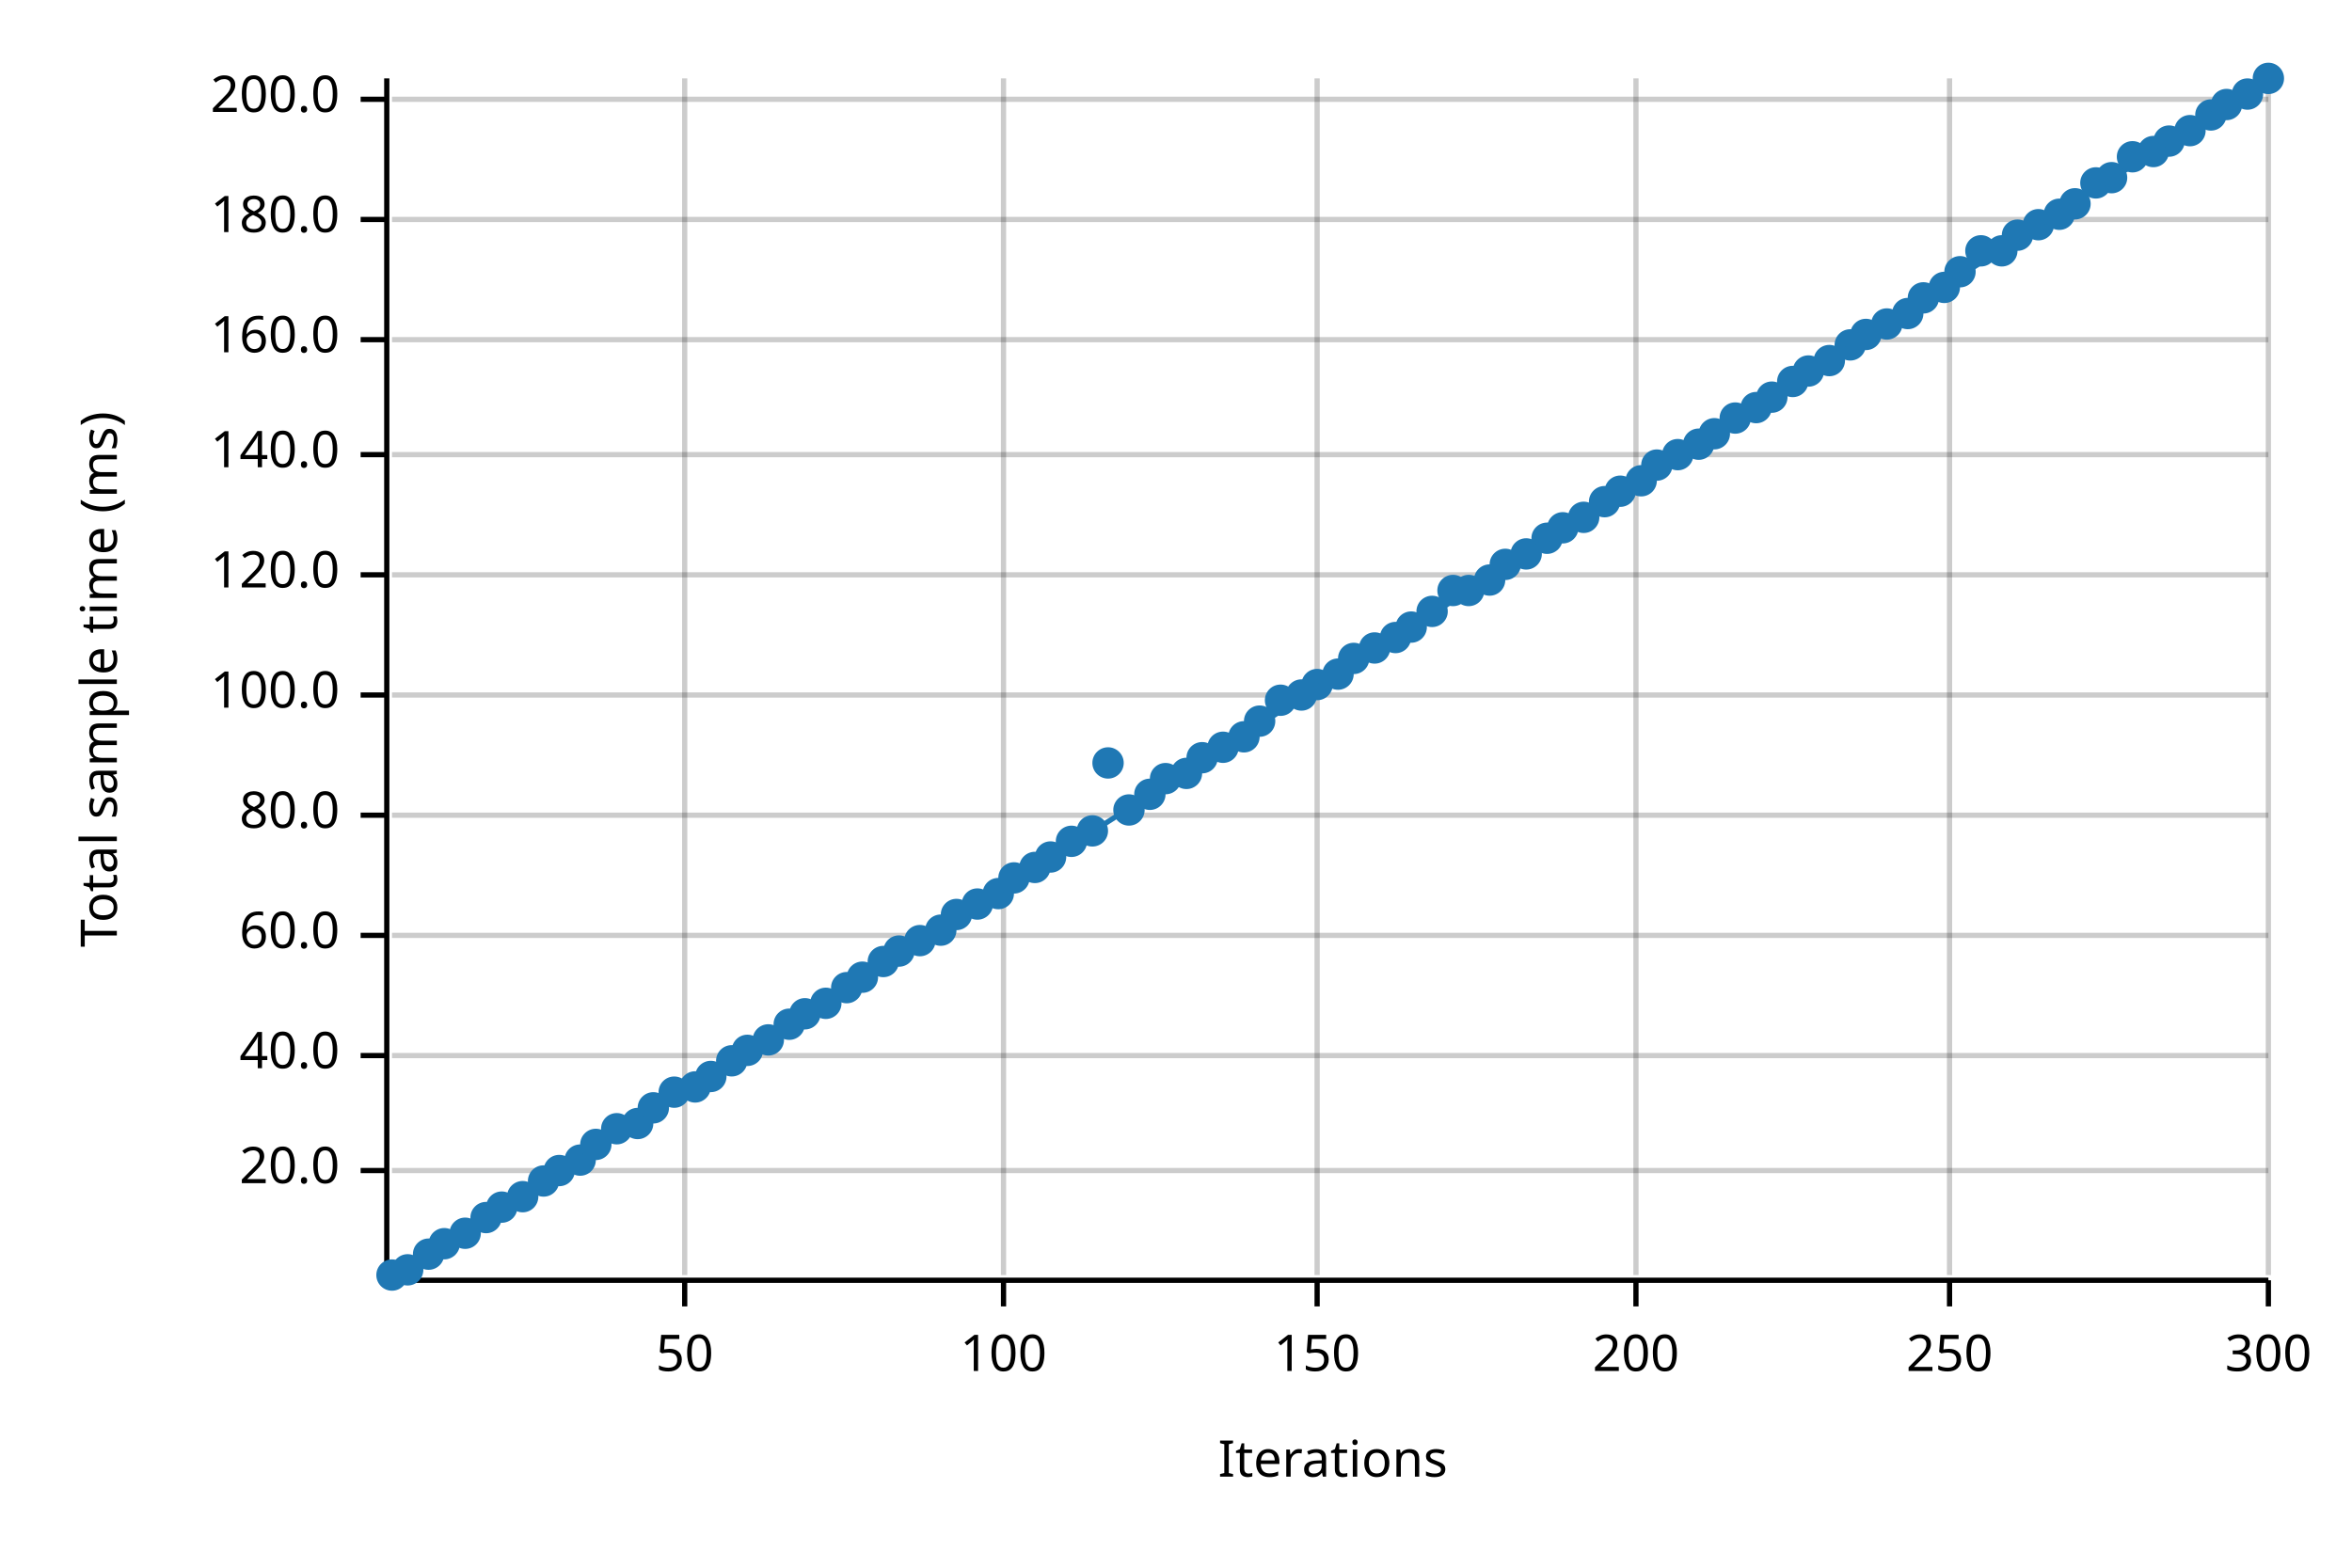
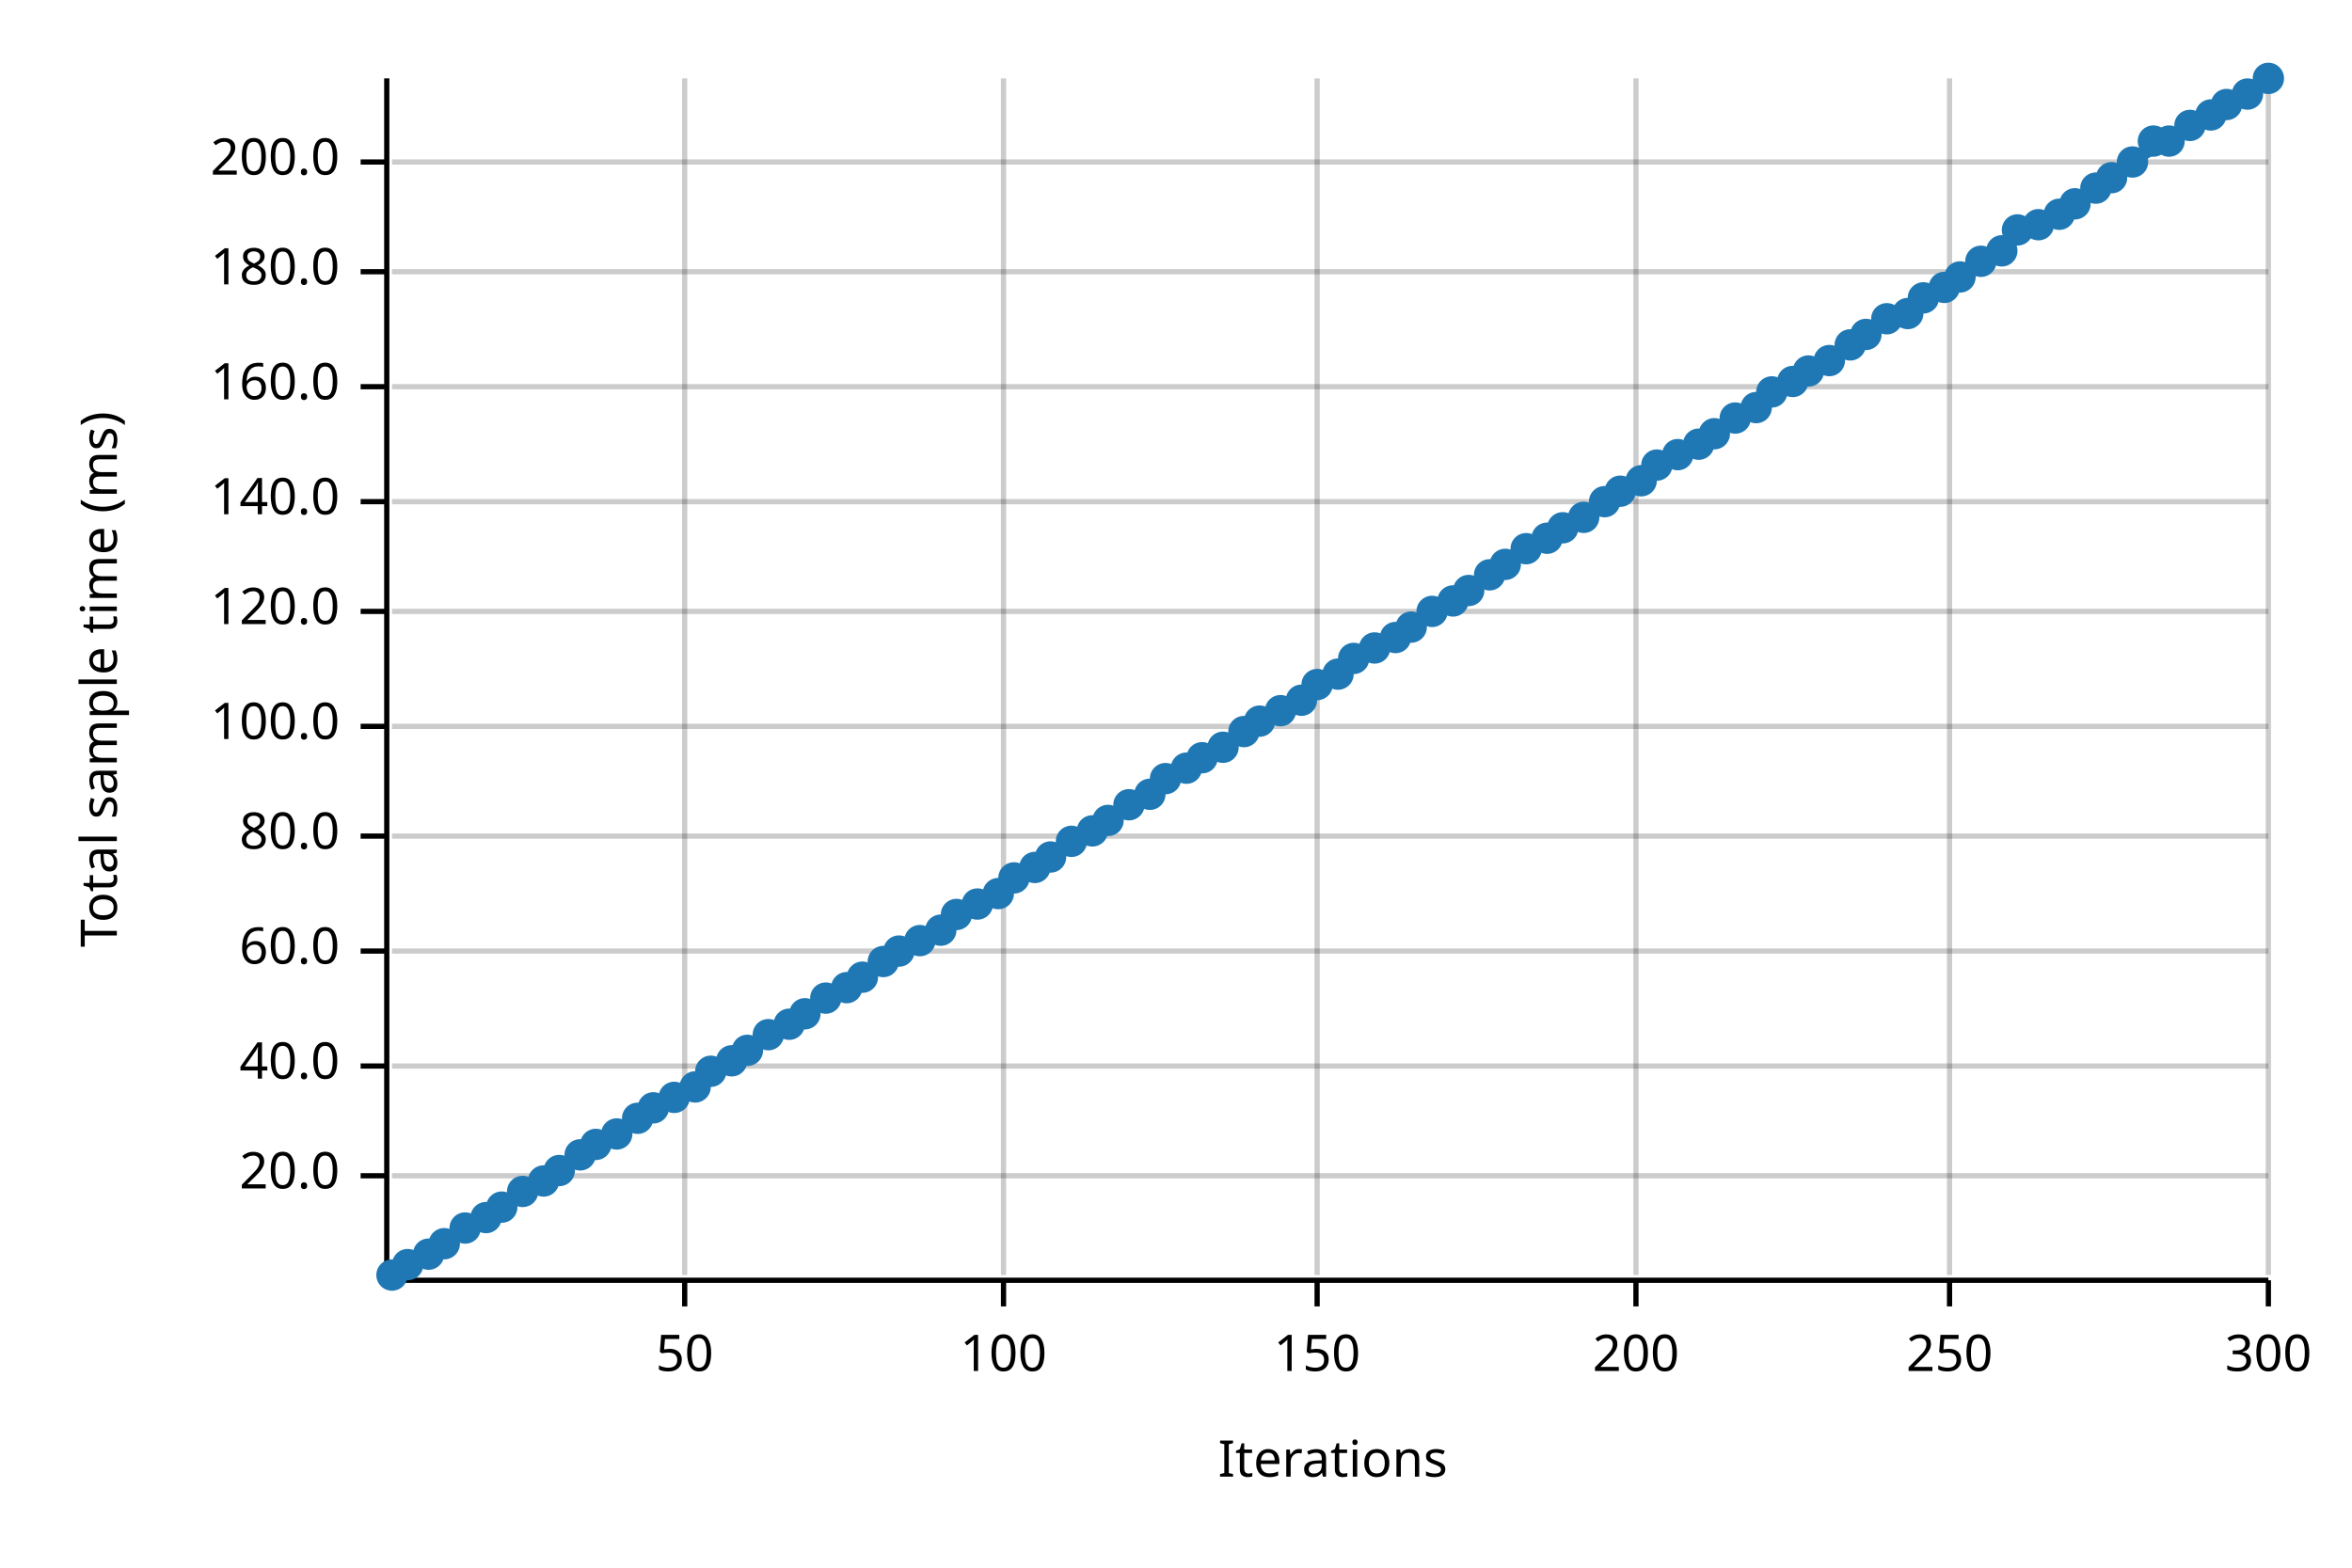
<svg xmlns="http://www.w3.org/2000/svg" width="450" height="300" viewBox="0 0 450 300">
  <text x="15" y="130" dy="0.76em" text-anchor="middle" font-family="sans-serif" font-size="9.677" opacity="1" fill="#000000" transform="rotate(270, 15, 130)">
Total sample time (ms)
</text>
  <text x="255" y="285" dy="-0.5ex" text-anchor="middle" font-family="sans-serif" font-size="9.677" opacity="1" fill="#000000">
Iterations
</text>
  <line opacity="0.2" stroke="#000000" stroke-width="1" x1="131" y1="244" x2="131" y2="15" />
  <line opacity="0.2" stroke="#000000" stroke-width="1" x1="192" y1="244" x2="192" y2="15" />
  <line opacity="0.2" stroke="#000000" stroke-width="1" x1="252" y1="244" x2="252" y2="15" />
  <line opacity="0.2" stroke="#000000" stroke-width="1" x1="313" y1="244" x2="313" y2="15" />
  <line opacity="0.2" stroke="#000000" stroke-width="1" x1="373" y1="244" x2="373" y2="15" />
  <line opacity="0.2" stroke="#000000" stroke-width="1" x1="434" y1="244" x2="434" y2="15" />
-   <line opacity="0.2" stroke="#000000" stroke-width="1" x1="75" y1="224" x2="434" y2="224" />
-   <line opacity="0.2" stroke="#000000" stroke-width="1" x1="75" y1="202" x2="434" y2="202" />
-   <line opacity="0.2" stroke="#000000" stroke-width="1" x1="75" y1="179" x2="434" y2="179" />
-   <line opacity="0.2" stroke="#000000" stroke-width="1" x1="75" y1="156" x2="434" y2="156" />
-   <line opacity="0.2" stroke="#000000" stroke-width="1" x1="75" y1="133" x2="434" y2="133" />
-   <line opacity="0.2" stroke="#000000" stroke-width="1" x1="75" y1="110" x2="434" y2="110" />
-   <line opacity="0.2" stroke="#000000" stroke-width="1" x1="75" y1="87" x2="434" y2="87" />
-   <line opacity="0.2" stroke="#000000" stroke-width="1" x1="75" y1="65" x2="434" y2="65" />
-   <line opacity="0.2" stroke="#000000" stroke-width="1" x1="75" y1="42" x2="434" y2="42" />
-   <line opacity="0.2" stroke="#000000" stroke-width="1" x1="75" y1="19" x2="434" y2="19" />
+   <line opacity="0.2" stroke="#000000" stroke-width="1" x1="75" y1="225" x2="434" y2="225" />
+   <line opacity="0.2" stroke="#000000" stroke-width="1" x1="75" y1="204" x2="434" y2="204" />
+   <line opacity="0.2" stroke="#000000" stroke-width="1" x1="75" y1="182" x2="434" y2="182" />
+   <line opacity="0.2" stroke="#000000" stroke-width="1" x1="75" y1="160" x2="434" y2="160" />
+   <line opacity="0.2" stroke="#000000" stroke-width="1" x1="75" y1="139" x2="434" y2="139" />
+   <line opacity="0.2" stroke="#000000" stroke-width="1" x1="75" y1="117" x2="434" y2="117" />
+   <line opacity="0.2" stroke="#000000" stroke-width="1" x1="75" y1="96" x2="434" y2="96" />
+   <line opacity="0.2" stroke="#000000" stroke-width="1" x1="75" y1="74" x2="434" y2="74" />
+   <line opacity="0.2" stroke="#000000" stroke-width="1" x1="75" y1="52" x2="434" y2="52" />
+   <line opacity="0.2" stroke="#000000" stroke-width="1" x1="75" y1="31" x2="434" y2="31" />
  <polyline fill="none" opacity="1" stroke="#000000" stroke-width="1" points="74,15 74,244 " />
-   <text x="65" y="224" dy="0.5ex" text-anchor="end" font-family="sans-serif" font-size="9.677" opacity="1" fill="#000000">
+   <text x="65" y="225" dy="0.5ex" text-anchor="end" font-family="sans-serif" font-size="9.677" opacity="1" fill="#000000">
20.0
</text>
-   <polyline fill="none" opacity="1" stroke="#000000" stroke-width="1" points="69,224 74,224 " />
-   <text x="65" y="202" dy="0.5ex" text-anchor="end" font-family="sans-serif" font-size="9.677" opacity="1" fill="#000000">
+   <polyline fill="none" opacity="1" stroke="#000000" stroke-width="1" points="69,225 74,225 " />
+   <text x="65" y="204" dy="0.5ex" text-anchor="end" font-family="sans-serif" font-size="9.677" opacity="1" fill="#000000">
40.0
</text>
-   <polyline fill="none" opacity="1" stroke="#000000" stroke-width="1" points="69,202 74,202 " />
-   <text x="65" y="179" dy="0.5ex" text-anchor="end" font-family="sans-serif" font-size="9.677" opacity="1" fill="#000000">
+   <polyline fill="none" opacity="1" stroke="#000000" stroke-width="1" points="69,204 74,204 " />
+   <text x="65" y="182" dy="0.5ex" text-anchor="end" font-family="sans-serif" font-size="9.677" opacity="1" fill="#000000">
60.0
</text>
-   <polyline fill="none" opacity="1" stroke="#000000" stroke-width="1" points="69,179 74,179 " />
-   <text x="65" y="156" dy="0.5ex" text-anchor="end" font-family="sans-serif" font-size="9.677" opacity="1" fill="#000000">
+   <polyline fill="none" opacity="1" stroke="#000000" stroke-width="1" points="69,182 74,182 " />
+   <text x="65" y="160" dy="0.5ex" text-anchor="end" font-family="sans-serif" font-size="9.677" opacity="1" fill="#000000">
80.0
</text>
-   <polyline fill="none" opacity="1" stroke="#000000" stroke-width="1" points="69,156 74,156 " />
-   <text x="65" y="133" dy="0.5ex" text-anchor="end" font-family="sans-serif" font-size="9.677" opacity="1" fill="#000000">
+   <polyline fill="none" opacity="1" stroke="#000000" stroke-width="1" points="69,160 74,160 " />
+   <text x="65" y="139" dy="0.5ex" text-anchor="end" font-family="sans-serif" font-size="9.677" opacity="1" fill="#000000">
100.0
</text>
-   <polyline fill="none" opacity="1" stroke="#000000" stroke-width="1" points="69,133 74,133 " />
-   <text x="65" y="110" dy="0.5ex" text-anchor="end" font-family="sans-serif" font-size="9.677" opacity="1" fill="#000000">
+   <polyline fill="none" opacity="1" stroke="#000000" stroke-width="1" points="69,139 74,139 " />
+   <text x="65" y="117" dy="0.5ex" text-anchor="end" font-family="sans-serif" font-size="9.677" opacity="1" fill="#000000">
120.0
</text>
-   <polyline fill="none" opacity="1" stroke="#000000" stroke-width="1" points="69,110 74,110 " />
-   <text x="65" y="87" dy="0.5ex" text-anchor="end" font-family="sans-serif" font-size="9.677" opacity="1" fill="#000000">
+   <polyline fill="none" opacity="1" stroke="#000000" stroke-width="1" points="69,117 74,117 " />
+   <text x="65" y="96" dy="0.5ex" text-anchor="end" font-family="sans-serif" font-size="9.677" opacity="1" fill="#000000">
140.0
</text>
-   <polyline fill="none" opacity="1" stroke="#000000" stroke-width="1" points="69,87 74,87 " />
-   <text x="65" y="65" dy="0.5ex" text-anchor="end" font-family="sans-serif" font-size="9.677" opacity="1" fill="#000000">
+   <polyline fill="none" opacity="1" stroke="#000000" stroke-width="1" points="69,96 74,96 " />
+   <text x="65" y="74" dy="0.5ex" text-anchor="end" font-family="sans-serif" font-size="9.677" opacity="1" fill="#000000">
160.0
</text>
-   <polyline fill="none" opacity="1" stroke="#000000" stroke-width="1" points="69,65 74,65 " />
-   <text x="65" y="42" dy="0.5ex" text-anchor="end" font-family="sans-serif" font-size="9.677" opacity="1" fill="#000000">
+   <polyline fill="none" opacity="1" stroke="#000000" stroke-width="1" points="69,74 74,74 " />
+   <text x="65" y="52" dy="0.5ex" text-anchor="end" font-family="sans-serif" font-size="9.677" opacity="1" fill="#000000">
180.0
</text>
-   <polyline fill="none" opacity="1" stroke="#000000" stroke-width="1" points="69,42 74,42 " />
-   <text x="65" y="19" dy="0.5ex" text-anchor="end" font-family="sans-serif" font-size="9.677" opacity="1" fill="#000000">
+   <polyline fill="none" opacity="1" stroke="#000000" stroke-width="1" points="69,52 74,52 " />
+   <text x="65" y="31" dy="0.5ex" text-anchor="end" font-family="sans-serif" font-size="9.677" opacity="1" fill="#000000">
200.0
</text>
-   <polyline fill="none" opacity="1" stroke="#000000" stroke-width="1" points="69,19 74,19 " />
+   <polyline fill="none" opacity="1" stroke="#000000" stroke-width="1" points="69,31 74,31 " />
  <polyline fill="none" opacity="1" stroke="#000000" stroke-width="1" points="75,245 434,245 " />
  <text x="131" y="255" dy="0.76em" text-anchor="middle" font-family="sans-serif" font-size="9.677" opacity="1" fill="#000000">
50
</text>
  <polyline fill="none" opacity="1" stroke="#000000" stroke-width="1" points="131,245 131,250 " />
  <text x="192" y="255" dy="0.76em" text-anchor="middle" font-family="sans-serif" font-size="9.677" opacity="1" fill="#000000">
100
</text>
  <polyline fill="none" opacity="1" stroke="#000000" stroke-width="1" points="192,245 192,250 " />
  <text x="252" y="255" dy="0.76em" text-anchor="middle" font-family="sans-serif" font-size="9.677" opacity="1" fill="#000000">
150
</text>
  <polyline fill="none" opacity="1" stroke="#000000" stroke-width="1" points="252,245 252,250 " />
  <text x="313" y="255" dy="0.76em" text-anchor="middle" font-family="sans-serif" font-size="9.677" opacity="1" fill="#000000">
200
</text>
  <polyline fill="none" opacity="1" stroke="#000000" stroke-width="1" points="313,245 313,250 " />
  <text x="373" y="255" dy="0.76em" text-anchor="middle" font-family="sans-serif" font-size="9.677" opacity="1" fill="#000000">
250
</text>
  <polyline fill="none" opacity="1" stroke="#000000" stroke-width="1" points="373,245 373,250 " />
  <text x="434" y="255" dy="0.76em" text-anchor="middle" font-family="sans-serif" font-size="9.677" opacity="1" fill="#000000">
300
</text>
  <polyline fill="none" opacity="1" stroke="#000000" stroke-width="1" points="434,245 434,250 " />
  <circle cx="75" cy="244" r="3" opacity="1" fill="#1F78B4" stroke="none" stroke-width="1" />
-   <circle cx="78" cy="243" r="3" opacity="1" fill="#1F78B4" stroke="none" stroke-width="1" />
+   <circle cx="78" cy="242" r="3" opacity="1" fill="#1F78B4" stroke="none" stroke-width="1" />
  <circle cx="82" cy="240" r="3" opacity="1" fill="#1F78B4" stroke="none" stroke-width="1" />
  <circle cx="85" cy="238" r="3" opacity="1" fill="#1F78B4" stroke="none" stroke-width="1" />
-   <circle cx="89" cy="236" r="3" opacity="1" fill="#1F78B4" stroke="none" stroke-width="1" />
+   <circle cx="89" cy="235" r="3" opacity="1" fill="#1F78B4" stroke="none" stroke-width="1" />
  <circle cx="93" cy="233" r="3" opacity="1" fill="#1F78B4" stroke="none" stroke-width="1" />
  <circle cx="96" cy="231" r="3" opacity="1" fill="#1F78B4" stroke="none" stroke-width="1" />
-   <circle cx="100" cy="229" r="3" opacity="1" fill="#1F78B4" stroke="none" stroke-width="1" />
+   <circle cx="100" cy="228" r="3" opacity="1" fill="#1F78B4" stroke="none" stroke-width="1" />
  <circle cx="104" cy="226" r="3" opacity="1" fill="#1F78B4" stroke="none" stroke-width="1" />
  <circle cx="107" cy="224" r="3" opacity="1" fill="#1F78B4" stroke="none" stroke-width="1" />
-   <circle cx="111" cy="222" r="3" opacity="1" fill="#1F78B4" stroke="none" stroke-width="1" />
+   <circle cx="111" cy="221" r="3" opacity="1" fill="#1F78B4" stroke="none" stroke-width="1" />
  <circle cx="114" cy="219" r="3" opacity="1" fill="#1F78B4" stroke="none" stroke-width="1" />
-   <circle cx="118" cy="216" r="3" opacity="1" fill="#1F78B4" stroke="none" stroke-width="1" />
-   <circle cx="122" cy="215" r="3" opacity="1" fill="#1F78B4" stroke="none" stroke-width="1" />
+   <circle cx="118" cy="217" r="3" opacity="1" fill="#1F78B4" stroke="none" stroke-width="1" />
+   <circle cx="122" cy="214" r="3" opacity="1" fill="#1F78B4" stroke="none" stroke-width="1" />
  <circle cx="125" cy="212" r="3" opacity="1" fill="#1F78B4" stroke="none" stroke-width="1" />
-   <circle cx="129" cy="209" r="3" opacity="1" fill="#1F78B4" stroke="none" stroke-width="1" />
+   <circle cx="129" cy="210" r="3" opacity="1" fill="#1F78B4" stroke="none" stroke-width="1" />
  <circle cx="133" cy="208" r="3" opacity="1" fill="#1F78B4" stroke="none" stroke-width="1" />
-   <circle cx="136" cy="206" r="3" opacity="1" fill="#1F78B4" stroke="none" stroke-width="1" />
+   <circle cx="136" cy="205" r="3" opacity="1" fill="#1F78B4" stroke="none" stroke-width="1" />
  <circle cx="140" cy="203" r="3" opacity="1" fill="#1F78B4" stroke="none" stroke-width="1" />
  <circle cx="143" cy="201" r="3" opacity="1" fill="#1F78B4" stroke="none" stroke-width="1" />
-   <circle cx="147" cy="199" r="3" opacity="1" fill="#1F78B4" stroke="none" stroke-width="1" />
+   <circle cx="147" cy="198" r="3" opacity="1" fill="#1F78B4" stroke="none" stroke-width="1" />
  <circle cx="151" cy="196" r="3" opacity="1" fill="#1F78B4" stroke="none" stroke-width="1" />
  <circle cx="154" cy="194" r="3" opacity="1" fill="#1F78B4" stroke="none" stroke-width="1" />
-   <circle cx="158" cy="192" r="3" opacity="1" fill="#1F78B4" stroke="none" stroke-width="1" />
+   <circle cx="158" cy="191" r="3" opacity="1" fill="#1F78B4" stroke="none" stroke-width="1" />
  <circle cx="162" cy="189" r="3" opacity="1" fill="#1F78B4" stroke="none" stroke-width="1" />
  <circle cx="165" cy="187" r="3" opacity="1" fill="#1F78B4" stroke="none" stroke-width="1" />
  <circle cx="169" cy="184" r="3" opacity="1" fill="#1F78B4" stroke="none" stroke-width="1" />
  <circle cx="172" cy="182" r="3" opacity="1" fill="#1F78B4" stroke="none" stroke-width="1" />
  <circle cx="176" cy="180" r="3" opacity="1" fill="#1F78B4" stroke="none" stroke-width="1" />
  <circle cx="180" cy="178" r="3" opacity="1" fill="#1F78B4" stroke="none" stroke-width="1" />
  <circle cx="183" cy="175" r="3" opacity="1" fill="#1F78B4" stroke="none" stroke-width="1" />
  <circle cx="187" cy="173" r="3" opacity="1" fill="#1F78B4" stroke="none" stroke-width="1" />
  <circle cx="191" cy="171" r="3" opacity="1" fill="#1F78B4" stroke="none" stroke-width="1" />
  <circle cx="194" cy="168" r="3" opacity="1" fill="#1F78B4" stroke="none" stroke-width="1" />
  <circle cx="198" cy="166" r="3" opacity="1" fill="#1F78B4" stroke="none" stroke-width="1" />
  <circle cx="201" cy="164" r="3" opacity="1" fill="#1F78B4" stroke="none" stroke-width="1" />
  <circle cx="205" cy="161" r="3" opacity="1" fill="#1F78B4" stroke="none" stroke-width="1" />
  <circle cx="209" cy="159" r="3" opacity="1" fill="#1F78B4" stroke="none" stroke-width="1" />
-   <circle cx="212" cy="146" r="3" opacity="1" fill="#1F78B4" stroke="none" stroke-width="1" />
-   <circle cx="216" cy="155" r="3" opacity="1" fill="#1F78B4" stroke="none" stroke-width="1" />
+   <circle cx="212" cy="157" r="3" opacity="1" fill="#1F78B4" stroke="none" stroke-width="1" />
+   <circle cx="216" cy="154" r="3" opacity="1" fill="#1F78B4" stroke="none" stroke-width="1" />
  <circle cx="220" cy="152" r="3" opacity="1" fill="#1F78B4" stroke="none" stroke-width="1" />
  <circle cx="223" cy="149" r="3" opacity="1" fill="#1F78B4" stroke="none" stroke-width="1" />
-   <circle cx="227" cy="148" r="3" opacity="1" fill="#1F78B4" stroke="none" stroke-width="1" />
+   <circle cx="227" cy="147" r="3" opacity="1" fill="#1F78B4" stroke="none" stroke-width="1" />
  <circle cx="230" cy="145" r="3" opacity="1" fill="#1F78B4" stroke="none" stroke-width="1" />
  <circle cx="234" cy="143" r="3" opacity="1" fill="#1F78B4" stroke="none" stroke-width="1" />
-   <circle cx="238" cy="141" r="3" opacity="1" fill="#1F78B4" stroke="none" stroke-width="1" />
+   <circle cx="238" cy="140" r="3" opacity="1" fill="#1F78B4" stroke="none" stroke-width="1" />
  <circle cx="241" cy="138" r="3" opacity="1" fill="#1F78B4" stroke="none" stroke-width="1" />
-   <circle cx="245" cy="134" r="3" opacity="1" fill="#1F78B4" stroke="none" stroke-width="1" />
-   <circle cx="249" cy="133" r="3" opacity="1" fill="#1F78B4" stroke="none" stroke-width="1" />
+   <circle cx="245" cy="136" r="3" opacity="1" fill="#1F78B4" stroke="none" stroke-width="1" />
+   <circle cx="249" cy="134" r="3" opacity="1" fill="#1F78B4" stroke="none" stroke-width="1" />
  <circle cx="252" cy="131" r="3" opacity="1" fill="#1F78B4" stroke="none" stroke-width="1" />
  <circle cx="256" cy="129" r="3" opacity="1" fill="#1F78B4" stroke="none" stroke-width="1" />
  <circle cx="259" cy="126" r="3" opacity="1" fill="#1F78B4" stroke="none" stroke-width="1" />
  <circle cx="263" cy="124" r="3" opacity="1" fill="#1F78B4" stroke="none" stroke-width="1" />
  <circle cx="267" cy="122" r="3" opacity="1" fill="#1F78B4" stroke="none" stroke-width="1" />
  <circle cx="270" cy="120" r="3" opacity="1" fill="#1F78B4" stroke="none" stroke-width="1" />
  <circle cx="274" cy="117" r="3" opacity="1" fill="#1F78B4" stroke="none" stroke-width="1" />
-   <circle cx="278" cy="113" r="3" opacity="1" fill="#1F78B4" stroke="none" stroke-width="1" />
+   <circle cx="278" cy="115" r="3" opacity="1" fill="#1F78B4" stroke="none" stroke-width="1" />
  <circle cx="281" cy="113" r="3" opacity="1" fill="#1F78B4" stroke="none" stroke-width="1" />
-   <circle cx="285" cy="111" r="3" opacity="1" fill="#1F78B4" stroke="none" stroke-width="1" />
+   <circle cx="285" cy="110" r="3" opacity="1" fill="#1F78B4" stroke="none" stroke-width="1" />
  <circle cx="288" cy="108" r="3" opacity="1" fill="#1F78B4" stroke="none" stroke-width="1" />
-   <circle cx="292" cy="106" r="3" opacity="1" fill="#1F78B4" stroke="none" stroke-width="1" />
+   <circle cx="292" cy="105" r="3" opacity="1" fill="#1F78B4" stroke="none" stroke-width="1" />
  <circle cx="296" cy="103" r="3" opacity="1" fill="#1F78B4" stroke="none" stroke-width="1" />
  <circle cx="299" cy="101" r="3" opacity="1" fill="#1F78B4" stroke="none" stroke-width="1" />
  <circle cx="303" cy="99" r="3" opacity="1" fill="#1F78B4" stroke="none" stroke-width="1" />
  <circle cx="307" cy="96" r="3" opacity="1" fill="#1F78B4" stroke="none" stroke-width="1" />
  <circle cx="310" cy="94" r="3" opacity="1" fill="#1F78B4" stroke="none" stroke-width="1" />
  <circle cx="314" cy="92" r="3" opacity="1" fill="#1F78B4" stroke="none" stroke-width="1" />
  <circle cx="317" cy="89" r="3" opacity="1" fill="#1F78B4" stroke="none" stroke-width="1" />
  <circle cx="321" cy="87" r="3" opacity="1" fill="#1F78B4" stroke="none" stroke-width="1" />
  <circle cx="325" cy="85" r="3" opacity="1" fill="#1F78B4" stroke="none" stroke-width="1" />
  <circle cx="328" cy="83" r="3" opacity="1" fill="#1F78B4" stroke="none" stroke-width="1" />
  <circle cx="332" cy="80" r="3" opacity="1" fill="#1F78B4" stroke="none" stroke-width="1" />
  <circle cx="336" cy="78" r="3" opacity="1" fill="#1F78B4" stroke="none" stroke-width="1" />
-   <circle cx="339" cy="76" r="3" opacity="1" fill="#1F78B4" stroke="none" stroke-width="1" />
+   <circle cx="339" cy="75" r="3" opacity="1" fill="#1F78B4" stroke="none" stroke-width="1" />
  <circle cx="343" cy="73" r="3" opacity="1" fill="#1F78B4" stroke="none" stroke-width="1" />
  <circle cx="346" cy="71" r="3" opacity="1" fill="#1F78B4" stroke="none" stroke-width="1" />
  <circle cx="350" cy="69" r="3" opacity="1" fill="#1F78B4" stroke="none" stroke-width="1" />
  <circle cx="354" cy="66" r="3" opacity="1" fill="#1F78B4" stroke="none" stroke-width="1" />
  <circle cx="357" cy="64" r="3" opacity="1" fill="#1F78B4" stroke="none" stroke-width="1" />
-   <circle cx="361" cy="62" r="3" opacity="1" fill="#1F78B4" stroke="none" stroke-width="1" />
+   <circle cx="361" cy="61" r="3" opacity="1" fill="#1F78B4" stroke="none" stroke-width="1" />
  <circle cx="365" cy="60" r="3" opacity="1" fill="#1F78B4" stroke="none" stroke-width="1" />
  <circle cx="368" cy="57" r="3" opacity="1" fill="#1F78B4" stroke="none" stroke-width="1" />
  <circle cx="372" cy="55" r="3" opacity="1" fill="#1F78B4" stroke="none" stroke-width="1" />
-   <circle cx="375" cy="52" r="3" opacity="1" fill="#1F78B4" stroke="none" stroke-width="1" />
-   <circle cx="379" cy="48" r="3" opacity="1" fill="#1F78B4" stroke="none" stroke-width="1" />
+   <circle cx="375" cy="53" r="3" opacity="1" fill="#1F78B4" stroke="none" stroke-width="1" />
+   <circle cx="379" cy="50" r="3" opacity="1" fill="#1F78B4" stroke="none" stroke-width="1" />
  <circle cx="383" cy="48" r="3" opacity="1" fill="#1F78B4" stroke="none" stroke-width="1" />
-   <circle cx="386" cy="45" r="3" opacity="1" fill="#1F78B4" stroke="none" stroke-width="1" />
+   <circle cx="386" cy="44" r="3" opacity="1" fill="#1F78B4" stroke="none" stroke-width="1" />
  <circle cx="390" cy="43" r="3" opacity="1" fill="#1F78B4" stroke="none" stroke-width="1" />
  <circle cx="394" cy="41" r="3" opacity="1" fill="#1F78B4" stroke="none" stroke-width="1" />
  <circle cx="397" cy="39" r="3" opacity="1" fill="#1F78B4" stroke="none" stroke-width="1" />
-   <circle cx="401" cy="35" r="3" opacity="1" fill="#1F78B4" stroke="none" stroke-width="1" />
+   <circle cx="401" cy="36" r="3" opacity="1" fill="#1F78B4" stroke="none" stroke-width="1" />
  <circle cx="404" cy="34" r="3" opacity="1" fill="#1F78B4" stroke="none" stroke-width="1" />
-   <circle cx="408" cy="30" r="3" opacity="1" fill="#1F78B4" stroke="none" stroke-width="1" />
-   <circle cx="412" cy="29" r="3" opacity="1" fill="#1F78B4" stroke="none" stroke-width="1" />
+   <circle cx="408" cy="31" r="3" opacity="1" fill="#1F78B4" stroke="none" stroke-width="1" />
+   <circle cx="412" cy="27" r="3" opacity="1" fill="#1F78B4" stroke="none" stroke-width="1" />
  <circle cx="415" cy="27" r="3" opacity="1" fill="#1F78B4" stroke="none" stroke-width="1" />
-   <circle cx="419" cy="25" r="3" opacity="1" fill="#1F78B4" stroke="none" stroke-width="1" />
+   <circle cx="419" cy="24" r="3" opacity="1" fill="#1F78B4" stroke="none" stroke-width="1" />
  <circle cx="423" cy="22" r="3" opacity="1" fill="#1F78B4" stroke="none" stroke-width="1" />
  <circle cx="426" cy="20" r="3" opacity="1" fill="#1F78B4" stroke="none" stroke-width="1" />
  <circle cx="430" cy="18" r="3" opacity="1" fill="#1F78B4" stroke="none" stroke-width="1" />
  <circle cx="434" cy="15" r="3" opacity="1" fill="#1F78B4" stroke="none" stroke-width="1" />
  <polyline fill="none" opacity="1" stroke="#1F78B4" stroke-width="1" points="75,245 434,15 " />
  <polygon opacity="0.25" fill="#1F78B4" points="75,245 434,15 434,15 " />
</svg>
